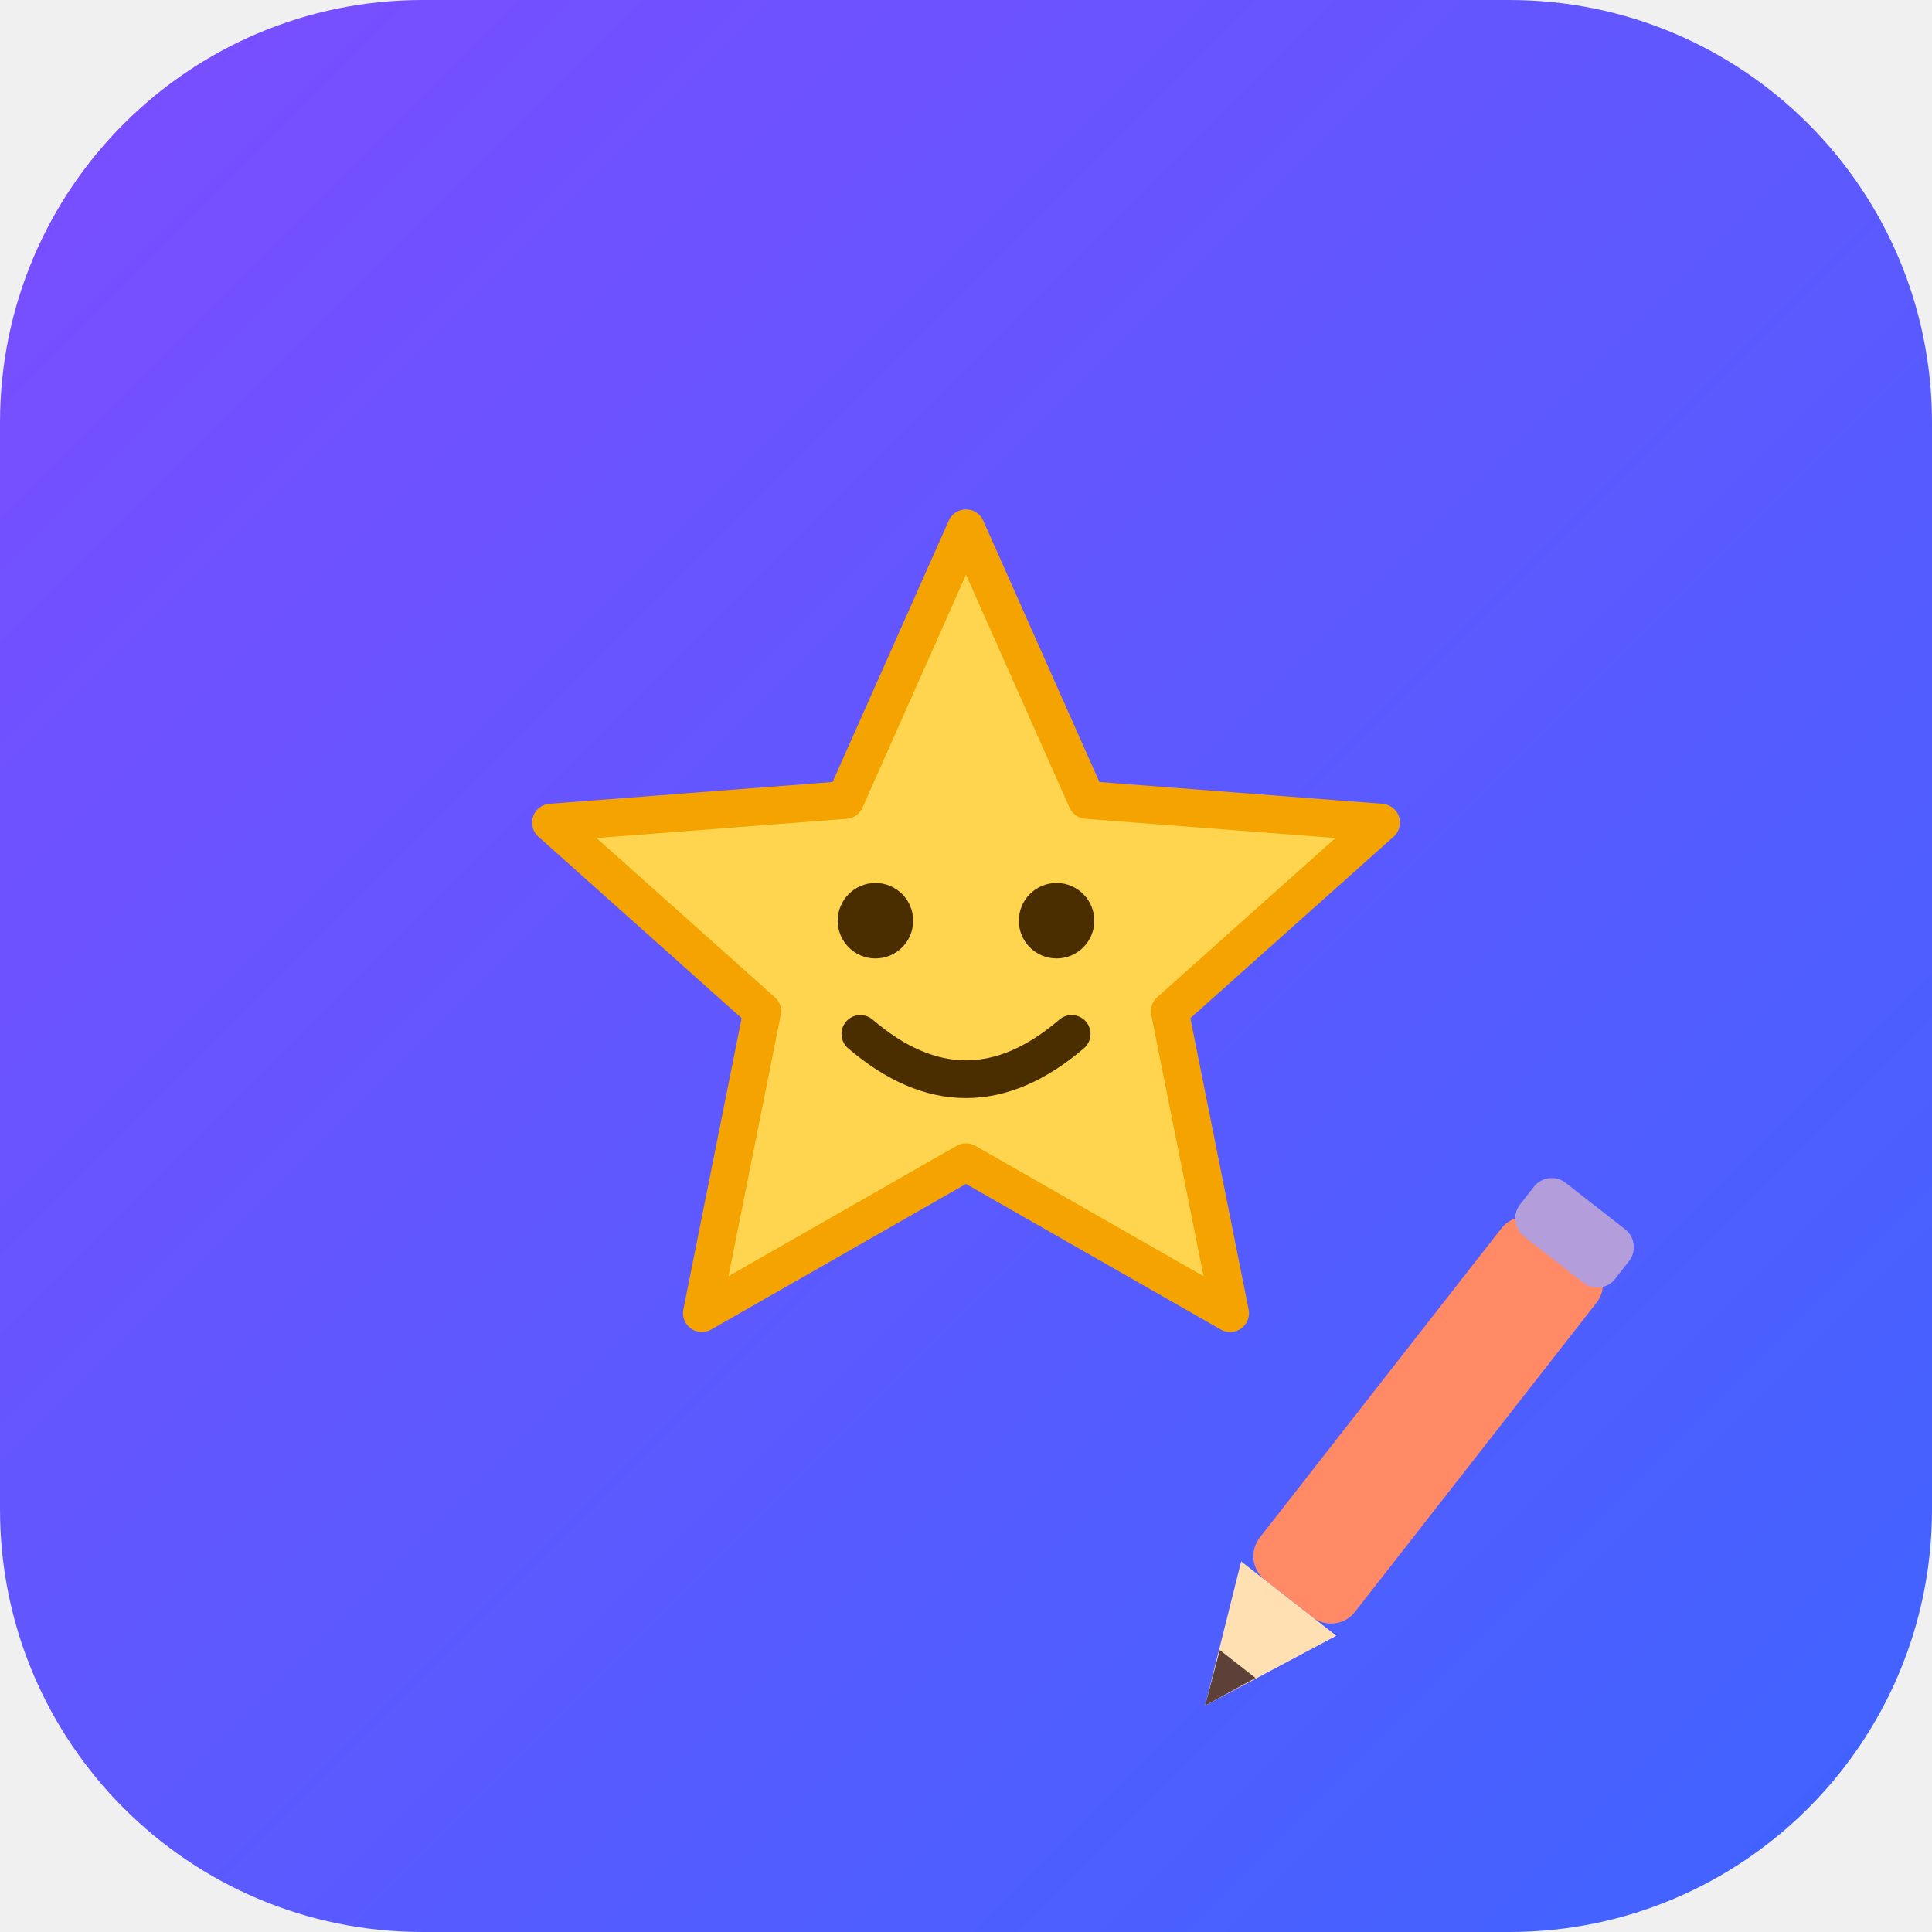
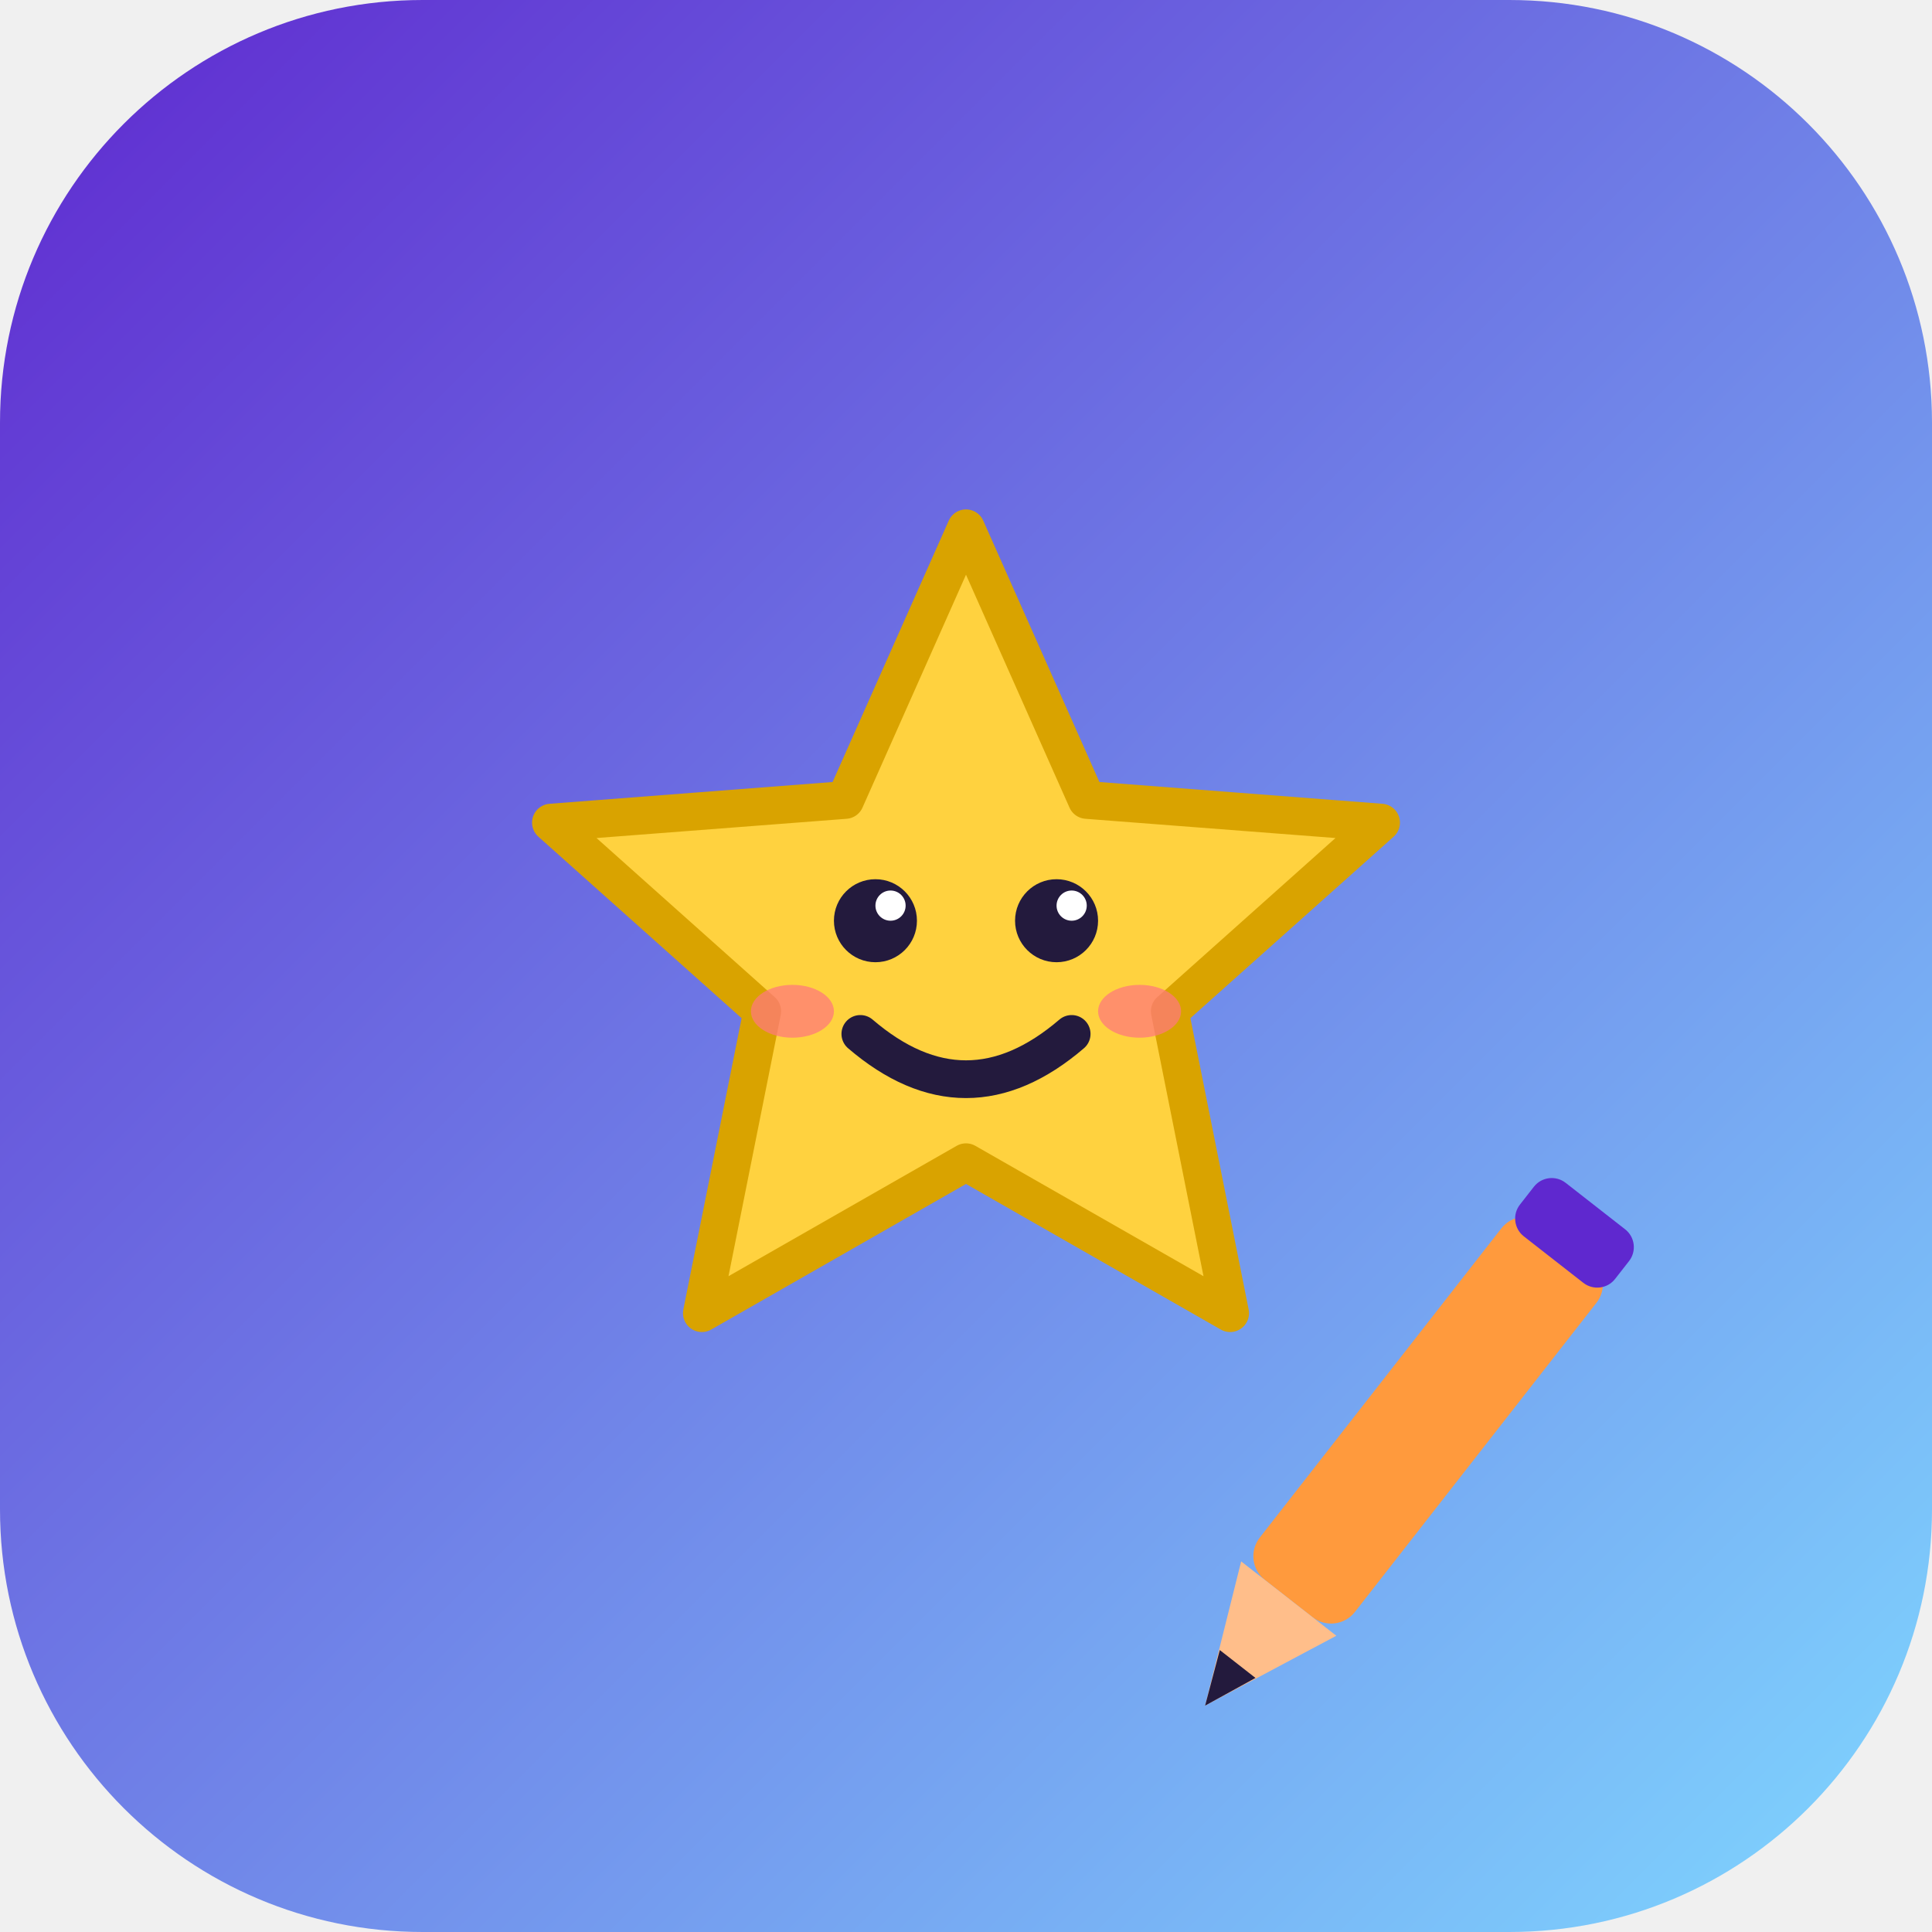
<svg xmlns="http://www.w3.org/2000/svg" viewBox="0 0 512 512">
  <defs>
    <linearGradient id="bg" x1="0" y1="0" x2="1" y2="1">
-       <stop offset="0" stop-color="#7C4DFF" />
-       <stop offset="1" stop-color="#3E64FF" />
+       <stop offset="0" stop-color="#5F28CF" />
+       <stop offset="1" stop-color="#7FD8FF" />
    </linearGradient>
  </defs>
  <rect width="512" height="512" rx="112" fill="url(#bg)" />
  <g transform="translate(256 250)">
-     <path d="M0,-110 L32,-38 L110,-32 L54,18 L70,98 L0,58 L-70,98 L-54,18 L-110,-32 L-32,-38 Z" fill="#FFD54F" stroke="#F4A300" stroke-width="10" stroke-linejoin="round" />
-     <circle cx="-24" cy="-6" r="10" fill="#4A2E00" />
-     <circle cx="24" cy="-6" r="10" fill="#4A2E00" />
-     <path d="M-28,24 Q0,48 28,24" fill="none" stroke="#4A2E00" stroke-width="10" stroke-linecap="round" />
+     <path d="M0,-110 L32,-38 L110,-32 L54,18 L70,98 L0,58 L-70,98 L-54,18 L-110,-32 L-32,-38 Z" fill="#FFD23F" stroke="#D9A300" stroke-width="10" stroke-linejoin="round" />
+     <circle cx="-24" cy="-6" r="11" fill="#231A3D" />
+     <circle cx="24" cy="-6" r="11" fill="#231A3D" />
+     <circle cx="-20" cy="-10" r="4" fill="#FFFFFF" />
+     <circle cx="28" cy="-10" r="4" fill="#FFFFFF" />
+     <ellipse cx="-46" cy="18" rx="11" ry="7" fill="#FF7A7A" opacity="0.75" />
+     <ellipse cx="46" cy="18" rx="11" ry="7" fill="#FF7A7A" opacity="0.75" />
+     <path d="M-28,24 Q0,48 28,24" fill="none" stroke="#231A3D" stroke-width="10" stroke-linecap="round" />
  </g>
  <g transform="translate(360 400) rotate(38)">
-     <rect x="-16" y="-90" width="32" height="120" rx="8" fill="#FF8A65" />
-     <path d="M-16,30 L0,66 L16,30 Z" fill="#FFE0B2" />
-     <path d="M-6,52 L0,66 L6,52 Z" fill="#5D4037" />
-     <rect x="-16" y="-102" width="32" height="18" rx="6" fill="#B39DDB" />
+     <rect x="-16" y="-90" width="32" height="120" rx="8" fill="#FF9A3D" />
+     <path d="M-16,30 L0,66 L16,30 Z" fill="#FFBE8A" />
+     <path d="M-6,52 L0,66 L6,52 Z" fill="#231A3D" />
+     <rect x="-16" y="-102" width="32" height="18" rx="6" fill="#5F28CF" />
  </g>
</svg>
